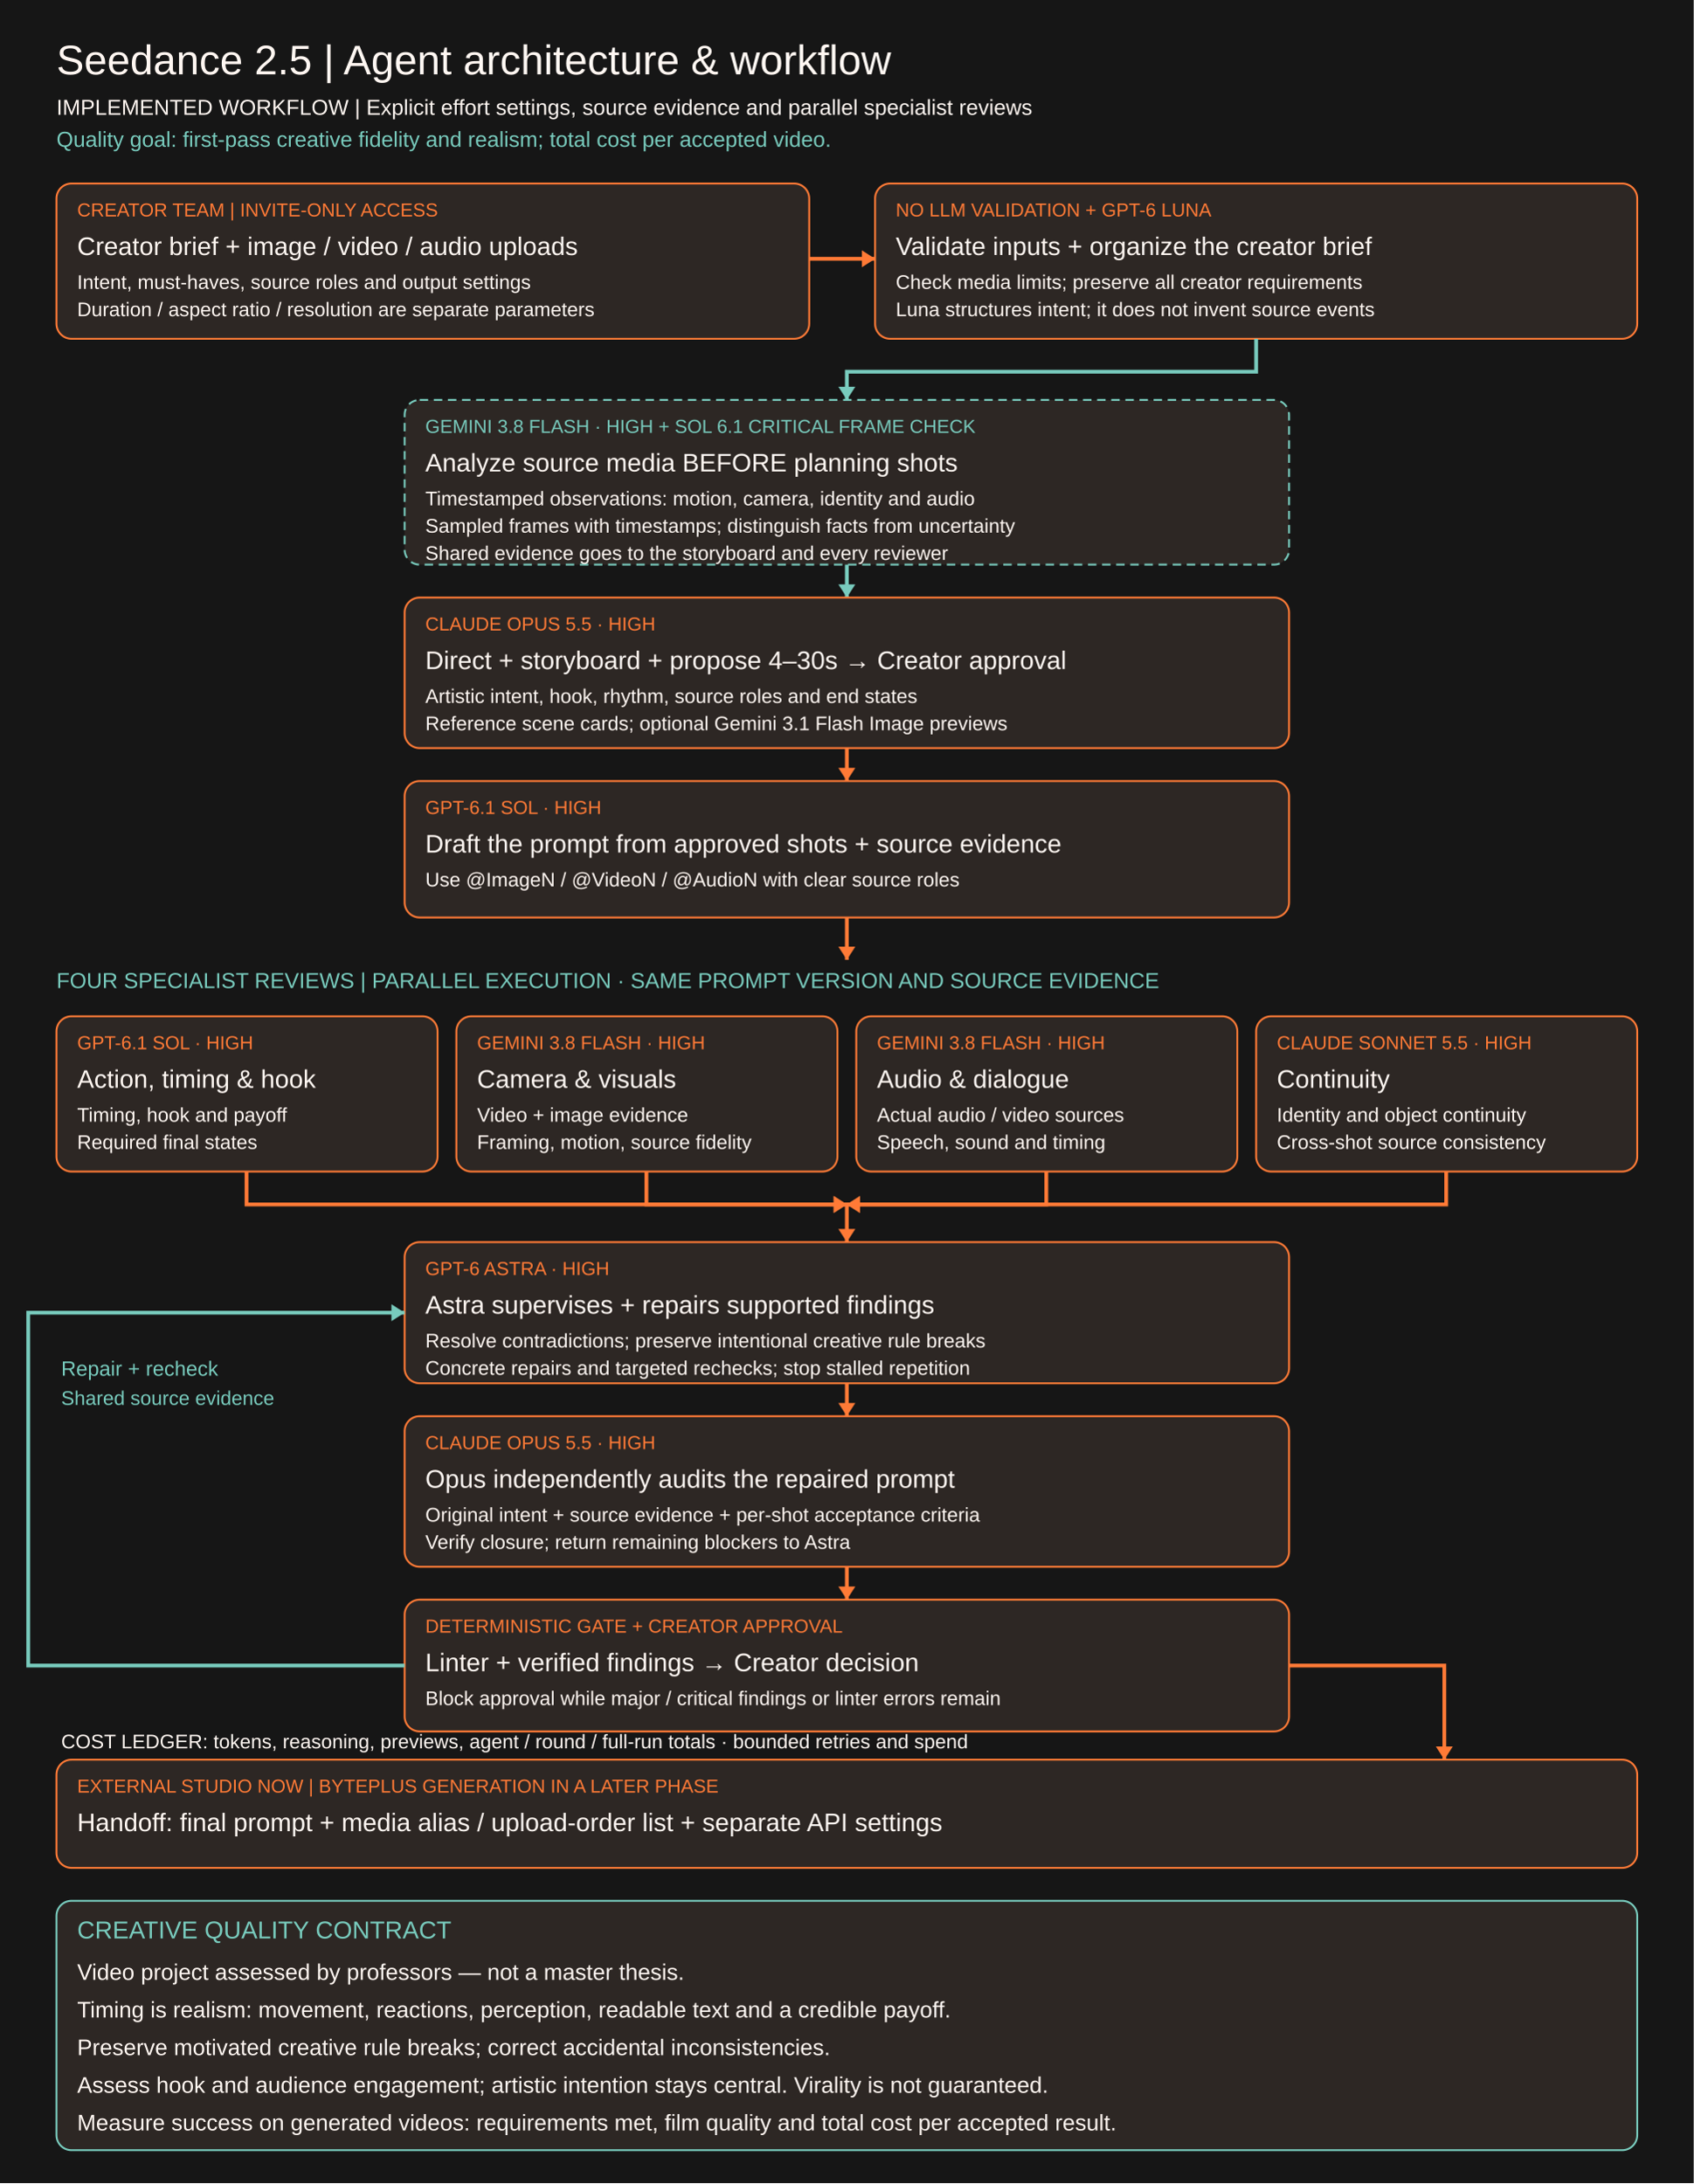
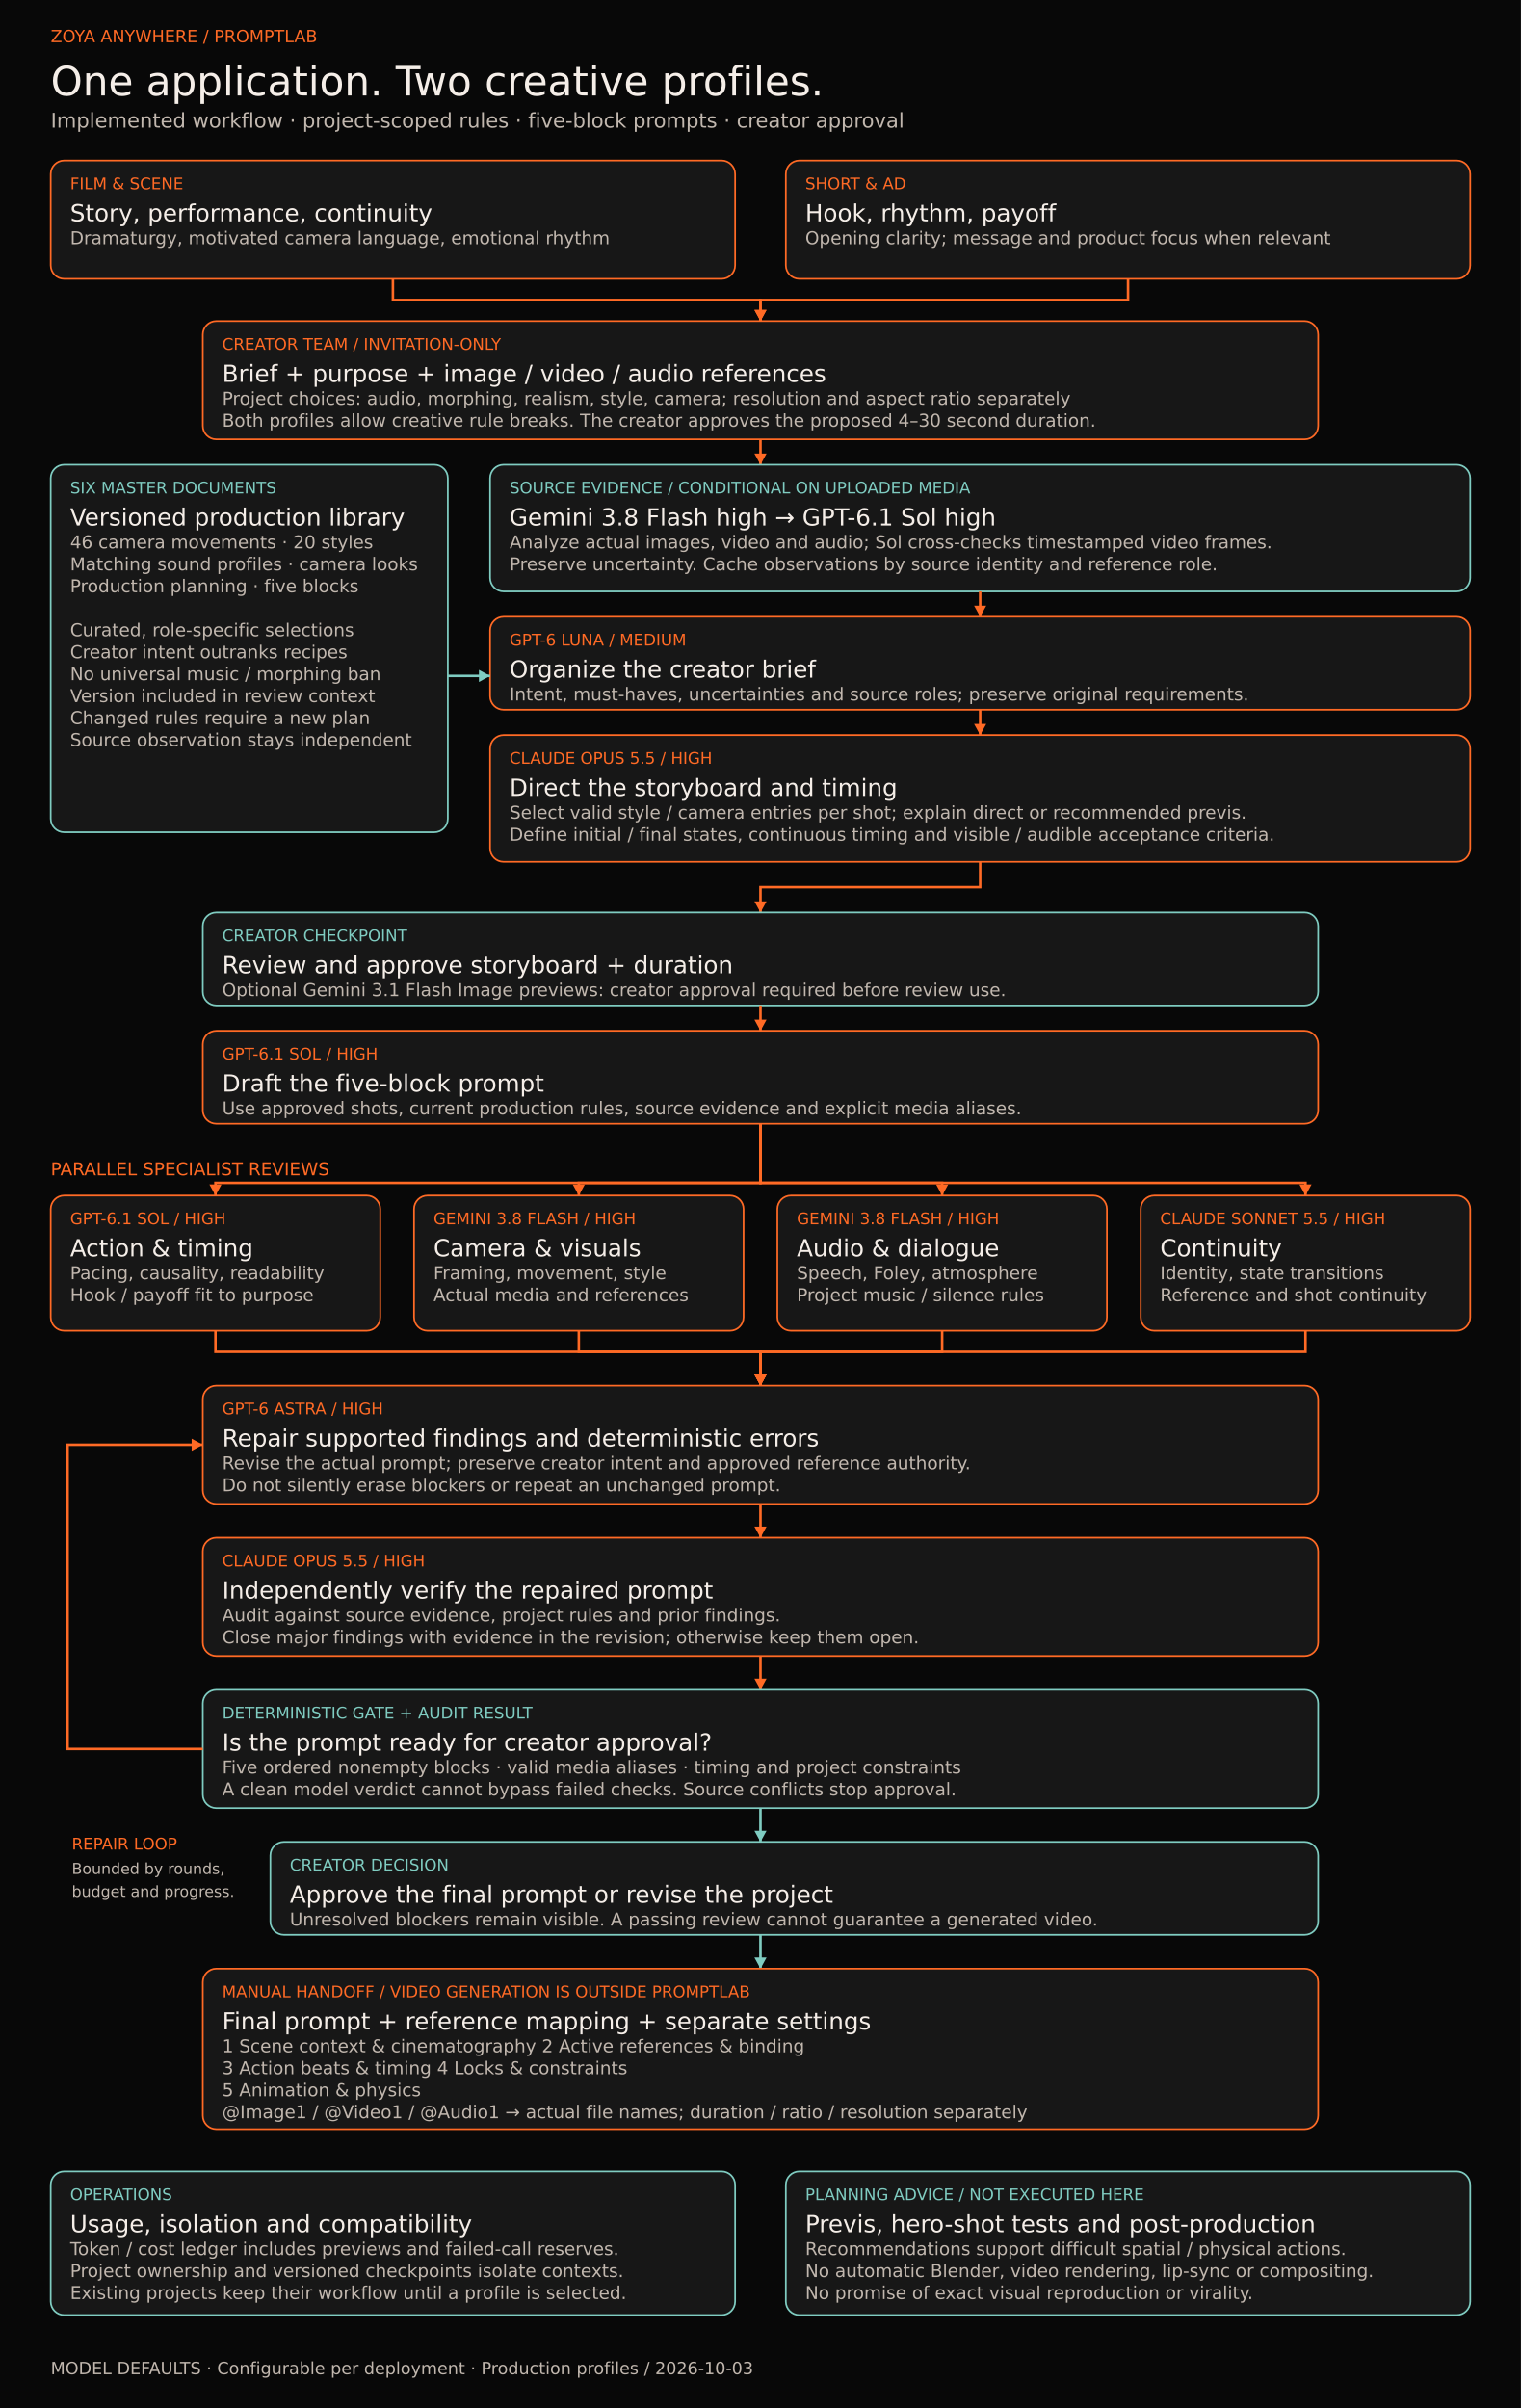
- <svg xmlns="http://www.w3.org/2000/svg" width="1800" height="2320" viewBox="0 0 1800 2320">
-   <rect width="100%" height="100%" fill="#161616" />
-   <text x="60" y="79" font-family="Segoe UI,Arial,sans-serif" font-size="44" fill="#fff7f2">Seedance 2.5 | Agent architecture &amp; workflow</text>
-   <text x="60" y="122" font-family="Segoe UI,Arial,sans-serif" font-size="23" fill="#fff7f2">IMPLEMENTED WORKFLOW | Explicit effort settings, source evidence and parallel specialist reviews</text>
-   <text x="60" y="156" font-family="Segoe UI,Arial,sans-serif" font-size="23" fill="#78cbbd">Quality goal: first-pass creative fidelity and realism; total cost per accepted video.</text>
-   <rect x="60" y="195" width="800" height="165" rx="16" fill="#2d2724" stroke="#ff7a36" stroke-width="2" />
-   <text x="82" y="230" font-family="Segoe UI,Arial,sans-serif" font-size="20" fill="#ff7a36">CREATOR TEAM | INVITE-ONLY ACCESS</text>
-   <text x="82" y="271" font-family="Segoe UI,Arial,sans-serif" font-size="27" fill="#fff7f2">Creator brief + image / video / audio uploads</text>
-   <text x="82" y="307" font-family="Segoe UI,Arial,sans-serif" font-size="21" fill="#fff7f2">Intent, must-haves, source roles and output settings</text>
-   <text x="82" y="336" font-family="Segoe UI,Arial,sans-serif" font-size="21" fill="#fff7f2">Duration / aspect ratio / resolution are separate parameters</text>
-   <rect x="930" y="195" width="810" height="165" rx="16" fill="#2d2724" stroke="#ff7a36" stroke-width="2" />
-   <text x="952" y="230" font-family="Segoe UI,Arial,sans-serif" font-size="20" fill="#ff7a36">NO LLM VALIDATION + GPT-6 LUNA</text>
-   <text x="952" y="271" font-family="Segoe UI,Arial,sans-serif" font-size="27" fill="#fff7f2">Validate inputs + organize the creator brief</text>
-   <text x="952" y="307" font-family="Segoe UI,Arial,sans-serif" font-size="21" fill="#fff7f2">Check media limits; preserve all creator requirements</text>
-   <text x="952" y="336" font-family="Segoe UI,Arial,sans-serif" font-size="21" fill="#fff7f2">Luna structures intent; it does not invent source events</text>
-   <polyline points="860,275 930,275" fill="none" stroke="#ff7a36" stroke-width="4" />
-   <polygon points="930,275 916,266 916,284" fill="#ff7a36" />
-   <polyline points="1335,360 1335,395 900,395 900,425" fill="none" stroke="#78cbbd" stroke-width="4" />
-   <polygon points="900,425 891,411 909,411" fill="#78cbbd" />
-   <rect x="430" y="425" width="940" height="175" rx="16" fill="#2d2724" stroke="#78cbbd" stroke-width="2" stroke-dasharray="9 6" />
-   <text x="452" y="460" font-family="Segoe UI,Arial,sans-serif" font-size="20" fill="#78cbbd">GEMINI 3.8 FLASH · HIGH + SOL 6.1 CRITICAL FRAME CHECK</text>
-   <text x="452" y="501" font-family="Segoe UI,Arial,sans-serif" font-size="27" fill="#fff7f2">Analyze source media BEFORE planning shots</text>
-   <text x="452" y="537" font-family="Segoe UI,Arial,sans-serif" font-size="21" fill="#fff7f2">Timestamped observations: motion, camera, identity and audio</text>
-   <text x="452" y="566" font-family="Segoe UI,Arial,sans-serif" font-size="21" fill="#fff7f2">Sampled frames with timestamps; distinguish facts from uncertainty</text>
-   <text x="452" y="595" font-family="Segoe UI,Arial,sans-serif" font-size="21" fill="#fff7f2">Shared evidence goes to the storyboard and every reviewer</text>
-   <polyline points="900,600 900,635" fill="none" stroke="#78cbbd" stroke-width="4" />
-   <polygon points="900,635 891,621 909,621" fill="#78cbbd" />
-   <rect x="430" y="635" width="940" height="160" rx="16" fill="#2d2724" stroke="#ff7a36" stroke-width="2" />
-   <text x="452" y="670" font-family="Segoe UI,Arial,sans-serif" font-size="20" fill="#ff7a36">CLAUDE OPUS 5.5 · HIGH</text>
-   <text x="452" y="711" font-family="Segoe UI,Arial,sans-serif" font-size="27" fill="#fff7f2">Direct + storyboard + propose 4–30s → Creator approval</text>
-   <text x="452" y="747" font-family="Segoe UI,Arial,sans-serif" font-size="21" fill="#fff7f2">Artistic intent, hook, rhythm, source roles and end states</text>
-   <text x="452" y="776" font-family="Segoe UI,Arial,sans-serif" font-size="21" fill="#fff7f2">Reference scene cards; optional Gemini 3.1 Flash Image previews</text>
-   <polyline points="900,795 900,830" fill="none" stroke="#ff7a36" stroke-width="4" />
-   <polygon points="900,830 891,816 909,816" fill="#ff7a36" />
-   <rect x="430" y="830" width="940" height="145" rx="16" fill="#2d2724" stroke="#ff7a36" stroke-width="2" />
-   <text x="452" y="865" font-family="Segoe UI,Arial,sans-serif" font-size="20" fill="#ff7a36">GPT-6.1 SOL · HIGH</text>
-   <text x="452" y="906" font-family="Segoe UI,Arial,sans-serif" font-size="27" fill="#fff7f2">Draft the prompt from approved shots + source evidence</text>
-   <text x="452" y="942" font-family="Segoe UI,Arial,sans-serif" font-size="21" fill="#fff7f2">Use @ImageN / @VideoN / @AudioN with clear source roles</text>
-   <polyline points="900,975 900,1020" fill="none" stroke="#ff7a36" stroke-width="4" />
-   <polygon points="900,1020 891,1006 909,1006" fill="#ff7a36" />
-   <text x="60" y="1050" font-family="Segoe UI,Arial,sans-serif" font-size="23" fill="#78cbbd">FOUR SPECIALIST REVIEWS | PARALLEL EXECUTION · SAME PROMPT VERSION AND SOURCE EVIDENCE</text>
-   <rect x="60" y="1080" width="405" height="165" rx="16" fill="#2d2724" stroke="#ff7a36" stroke-width="2" />
-   <text x="82" y="1115" font-family="Segoe UI,Arial,sans-serif" font-size="20" fill="#ff7a36">GPT-6.1 SOL · HIGH</text>
-   <text x="82" y="1156" font-family="Segoe UI,Arial,sans-serif" font-size="27" fill="#fff7f2">Action, timing &amp; hook</text>
-   <text x="82" y="1192" font-family="Segoe UI,Arial,sans-serif" font-size="21" fill="#fff7f2">Timing, hook and payoff</text>
-   <text x="82" y="1221" font-family="Segoe UI,Arial,sans-serif" font-size="21" fill="#fff7f2">Required final states</text>
-   <polyline points="262,1245 262,1280 900,1280" fill="none" stroke="#ff7a36" stroke-width="4" />
-   <polygon points="900,1280 886,1271 886,1289" fill="#ff7a36" />
-   <rect x="485" y="1080" width="405" height="165" rx="16" fill="#2d2724" stroke="#ff7a36" stroke-width="2" />
-   <text x="507" y="1115" font-family="Segoe UI,Arial,sans-serif" font-size="20" fill="#ff7a36">GEMINI 3.8 FLASH · HIGH</text>
-   <text x="507" y="1156" font-family="Segoe UI,Arial,sans-serif" font-size="27" fill="#fff7f2">Camera &amp; visuals</text>
-   <text x="507" y="1192" font-family="Segoe UI,Arial,sans-serif" font-size="21" fill="#fff7f2">Video + image evidence</text>
-   <text x="507" y="1221" font-family="Segoe UI,Arial,sans-serif" font-size="21" fill="#fff7f2">Framing, motion, source fidelity</text>
-   <polyline points="687,1245 687,1280 900,1280" fill="none" stroke="#ff7a36" stroke-width="4" />
-   <polygon points="900,1280 886,1271 886,1289" fill="#ff7a36" />
-   <rect x="910" y="1080" width="405" height="165" rx="16" fill="#2d2724" stroke="#ff7a36" stroke-width="2" />
-   <text x="932" y="1115" font-family="Segoe UI,Arial,sans-serif" font-size="20" fill="#ff7a36">GEMINI 3.8 FLASH · HIGH</text>
-   <text x="932" y="1156" font-family="Segoe UI,Arial,sans-serif" font-size="27" fill="#fff7f2">Audio &amp; dialogue</text>
-   <text x="932" y="1192" font-family="Segoe UI,Arial,sans-serif" font-size="21" fill="#fff7f2">Actual audio / video sources</text>
-   <text x="932" y="1221" font-family="Segoe UI,Arial,sans-serif" font-size="21" fill="#fff7f2">Speech, sound and timing</text>
-   <polyline points="1112,1245 1112,1280 900,1280" fill="none" stroke="#ff7a36" stroke-width="4" />
-   <polygon points="900,1280 914,1271 914,1289" fill="#ff7a36" />
-   <rect x="1335" y="1080" width="405" height="165" rx="16" fill="#2d2724" stroke="#ff7a36" stroke-width="2" />
-   <text x="1357" y="1115" font-family="Segoe UI,Arial,sans-serif" font-size="20" fill="#ff7a36">CLAUDE SONNET 5.5 · HIGH</text>
-   <text x="1357" y="1156" font-family="Segoe UI,Arial,sans-serif" font-size="27" fill="#fff7f2">Continuity</text>
-   <text x="1357" y="1192" font-family="Segoe UI,Arial,sans-serif" font-size="21" fill="#fff7f2">Identity and object continuity</text>
-   <text x="1357" y="1221" font-family="Segoe UI,Arial,sans-serif" font-size="21" fill="#fff7f2">Cross-shot source consistency</text>
-   <polyline points="1537,1245 1537,1280 900,1280" fill="none" stroke="#ff7a36" stroke-width="4" />
-   <polygon points="900,1280 914,1271 914,1289" fill="#ff7a36" />
-   <polyline points="900,1280 900,1320" fill="none" stroke="#ff7a36" stroke-width="4" />
-   <polygon points="900,1320 891,1306 909,1306" fill="#ff7a36" />
-   <rect x="430" y="1320" width="940" height="150" rx="16" fill="#2d2724" stroke="#ff7a36" stroke-width="2" />
-   <text x="452" y="1355" font-family="Segoe UI,Arial,sans-serif" font-size="20" fill="#ff7a36">GPT-6 ASTRA · HIGH</text>
-   <text x="452" y="1396" font-family="Segoe UI,Arial,sans-serif" font-size="27" fill="#fff7f2">Astra supervises + repairs supported findings</text>
-   <text x="452" y="1432" font-family="Segoe UI,Arial,sans-serif" font-size="21" fill="#fff7f2">Resolve contradictions; preserve intentional creative rule breaks</text>
-   <text x="452" y="1461" font-family="Segoe UI,Arial,sans-serif" font-size="21" fill="#fff7f2">Concrete repairs and targeted rechecks; stop stalled repetition</text>
-   <polyline points="900,1470 900,1505" fill="none" stroke="#ff7a36" stroke-width="4" />
-   <polygon points="900,1505 891,1491 909,1491" fill="#ff7a36" />
-   <rect x="430" y="1505" width="940" height="160" rx="16" fill="#2d2724" stroke="#ff7a36" stroke-width="2" />
-   <text x="452" y="1540" font-family="Segoe UI,Arial,sans-serif" font-size="20" fill="#ff7a36">CLAUDE OPUS 5.5 · HIGH</text>
-   <text x="452" y="1581" font-family="Segoe UI,Arial,sans-serif" font-size="27" fill="#fff7f2">Opus independently audits the repaired prompt</text>
-   <text x="452" y="1617" font-family="Segoe UI,Arial,sans-serif" font-size="21" fill="#fff7f2">Original intent + source evidence + per-shot acceptance criteria</text>
-   <text x="452" y="1646" font-family="Segoe UI,Arial,sans-serif" font-size="21" fill="#fff7f2">Verify closure; return remaining blockers to Astra</text>
-   <polyline points="900,1665 900,1700" fill="none" stroke="#ff7a36" stroke-width="4" />
-   <polygon points="900,1700 891,1686 909,1686" fill="#ff7a36" />
-   <rect x="430" y="1700" width="940" height="140" rx="16" fill="#2d2724" stroke="#ff7a36" stroke-width="2" />
-   <text x="452" y="1735" font-family="Segoe UI,Arial,sans-serif" font-size="20" fill="#ff7a36">DETERMINISTIC GATE + CREATOR APPROVAL</text>
-   <text x="452" y="1776" font-family="Segoe UI,Arial,sans-serif" font-size="27" fill="#fff7f2">Linter + verified findings → Creator decision</text>
-   <text x="452" y="1812" font-family="Segoe UI,Arial,sans-serif" font-size="21" fill="#fff7f2">Block approval while major / critical findings or linter errors remain</text>
-   <polyline points="430,1770 30,1770 30,1395 430,1395" fill="none" stroke="#78cbbd" stroke-width="4" />
-   <polygon points="430,1395 416,1386 416,1404" fill="#78cbbd" />
-   <text x="65" y="1462" font-family="Segoe UI,Arial,sans-serif" font-size="22" fill="#78cbbd">Repair + recheck</text>
-   <text x="65" y="1493" font-family="Segoe UI,Arial,sans-serif" font-size="21" fill="#78cbbd">Shared source evidence</text>
-   <polyline points="1370,1770 1535,1770 1535,1870" fill="none" stroke="#ff7a36" stroke-width="4" />
-   <polygon points="1535,1870 1526,1856 1544,1856" fill="#ff7a36" />
-   <rect x="60" y="1870" width="1680" height="115" rx="16" fill="#2d2724" stroke="#ff7a36" stroke-width="2" />
-   <text x="82" y="1905" font-family="Segoe UI,Arial,sans-serif" font-size="20" fill="#ff7a36">EXTERNAL STUDIO NOW | BYTEPLUS GENERATION IN A LATER PHASE</text>
-   <text x="82" y="1946" font-family="Segoe UI,Arial,sans-serif" font-size="27" fill="#fff7f2">Handoff: final prompt + media alias / upload-order list + separate API settings</text>
-   <text x="65" y="1858" font-family="Segoe UI,Arial,sans-serif" font-size="21" fill="#fff7f2">COST LEDGER: tokens, reasoning, previews, agent / round / full-run totals · bounded retries and spend</text>
-   <rect x="60" y="2020" width="1680" height="265" rx="16" fill="#2d2724" stroke="#78cbbd" stroke-width="2" />
-   <text x="82" y="2060" font-family="Segoe UI,Arial,sans-serif" font-size="26" fill="#78cbbd">CREATIVE QUALITY CONTRACT</text>
-   <text x="82" y="2104" font-family="Segoe UI,Arial,sans-serif" font-size="24" fill="#fff7f2">Video project assessed by professors — not a master thesis.</text>
-   <text x="82" y="2144" font-family="Segoe UI,Arial,sans-serif" font-size="24" fill="#fff7f2">Timing is realism: movement, reactions, perception, readable text and a credible payoff.</text>
-   <text x="82" y="2184" font-family="Segoe UI,Arial,sans-serif" font-size="24" fill="#fff7f2">Preserve motivated creative rule breaks; correct accidental inconsistencies.</text>
-   <text x="82" y="2224" font-family="Segoe UI,Arial,sans-serif" font-size="24" fill="#fff7f2">Assess hook and audience engagement; artistic intention stays central. Virality is not guaranteed.</text>
-   <text x="82" y="2264" font-family="Segoe UI,Arial,sans-serif" font-size="24" fill="#fff7f2">Measure success on generated videos: requirements met, film quality and total cost per accepted result.</text>
+ <svg xmlns="http://www.w3.org/2000/svg" width="1800" height="2850" viewBox="0 0 1800 2850">
+   <rect width="100%" height="100%" fill="#080808" />
+   <text x="60" y="50" font-family="Segoe UI,DejaVu Sans,sans-serif" font-size="20" fill="#ff6a25">ZOYA ANYWHERE / PROMPTLAB</text>
+   <text x="60" y="113" font-family="Segoe UI,DejaVu Sans,sans-serif" font-size="48" fill="#f5eee8">One application. Two creative profiles.</text>
+   <text x="60" y="151" font-family="Segoe UI,DejaVu Sans,sans-serif" font-size="24" fill="#c1b7ae">Implemented workflow · project-scoped rules · five-block prompts · creator approval</text>
+   <rect x="60" y="190" width="810" height="140" rx="16" fill="#171717" stroke="#ff6a25" stroke-width="2" />
+   <text x="83" y="224" font-family="Segoe UI,DejaVu Sans,sans-serif" font-size="19" fill="#ff6a25">FILM &amp; SCENE</text>
+   <text x="83" y="262" font-family="Segoe UI,DejaVu Sans,sans-serif" font-size="28" fill="#f5eee8">Story, performance, continuity</text>
+   <text x="83" y="289" font-family="Segoe UI,DejaVu Sans,sans-serif" font-size="21" fill="#c1b7ae">Dramaturgy, motivated camera language, emotional rhythm</text>
+   <rect x="930" y="190" width="810" height="140" rx="16" fill="#171717" stroke="#ff6a25" stroke-width="2" />
+   <text x="953" y="224" font-family="Segoe UI,DejaVu Sans,sans-serif" font-size="19" fill="#ff6a25">SHORT &amp; AD</text>
+   <text x="953" y="262" font-family="Segoe UI,DejaVu Sans,sans-serif" font-size="28" fill="#f5eee8">Hook, rhythm, payoff</text>
+   <text x="953" y="289" font-family="Segoe UI,DejaVu Sans,sans-serif" font-size="21" fill="#c1b7ae">Opening clarity; message and product focus when relevant</text>
+   <polyline points="465,330 465,355 900,355 900,380" fill="none" stroke="#ff6a25" stroke-width="3" />
+   <polygon points="900.0,380.0 892.8,366.8 907.2,366.8" fill="#ff6a25" />
+   <polyline points="1335,330 1335,355 900,355 900,380" fill="none" stroke="#ff6a25" stroke-width="3" />
+   <polygon points="900.0,380.0 892.8,366.8 907.2,366.8" fill="#ff6a25" />
+   <rect x="240" y="380" width="1320" height="140" rx="16" fill="#171717" stroke="#ff6a25" stroke-width="2" />
+   <text x="263" y="414" font-family="Segoe UI,DejaVu Sans,sans-serif" font-size="19" fill="#ff6a25">CREATOR TEAM / INVITATION-ONLY</text>
+   <text x="263" y="452" font-family="Segoe UI,DejaVu Sans,sans-serif" font-size="28" fill="#f5eee8">Brief + purpose + image / video / audio references</text>
+   <text x="263" y="479" font-family="Segoe UI,DejaVu Sans,sans-serif" font-size="21" fill="#c1b7ae">Project choices: audio, morphing, realism, style, camera; resolution and aspect ratio separately</text>
+   <text x="263" y="505" font-family="Segoe UI,DejaVu Sans,sans-serif" font-size="21" fill="#c1b7ae">Both profiles allow creative rule breaks. The creator approves the proposed 4–30 second duration.</text>
+   <polyline points="900,520 900,550" fill="none" stroke="#ff6a25" stroke-width="3" />
+   <polygon points="900.0,550.0 892.8,536.8 907.2,536.8" fill="#ff6a25" />
+   <rect x="60" y="550" width="470" height="435" rx="16" fill="#171717" stroke="#7fccc1" stroke-width="2" />
+   <text x="83" y="584" font-family="Segoe UI,DejaVu Sans,sans-serif" font-size="19" fill="#7fccc1">SIX MASTER DOCUMENTS</text>
+   <text x="83" y="622" font-family="Segoe UI,DejaVu Sans,sans-serif" font-size="28" fill="#f5eee8">Versioned production library</text>
+   <text x="83" y="649" font-family="Segoe UI,DejaVu Sans,sans-serif" font-size="21" fill="#c1b7ae">46 camera movements · 20 styles</text>
+   <text x="83" y="675" font-family="Segoe UI,DejaVu Sans,sans-serif" font-size="21" fill="#c1b7ae">Matching sound profiles · camera looks</text>
+   <text x="83" y="701" font-family="Segoe UI,DejaVu Sans,sans-serif" font-size="21" fill="#c1b7ae">Production planning · five blocks</text>
+   <text x="83" y="727" font-family="Segoe UI,DejaVu Sans,sans-serif" font-size="21" fill="#c1b7ae" />
+   <text x="83" y="753" font-family="Segoe UI,DejaVu Sans,sans-serif" font-size="21" fill="#c1b7ae">Curated, role-specific selections</text>
+   <text x="83" y="779" font-family="Segoe UI,DejaVu Sans,sans-serif" font-size="21" fill="#c1b7ae">Creator intent outranks recipes</text>
+   <text x="83" y="805" font-family="Segoe UI,DejaVu Sans,sans-serif" font-size="21" fill="#c1b7ae">No universal music / morphing ban</text>
+   <text x="83" y="831" font-family="Segoe UI,DejaVu Sans,sans-serif" font-size="21" fill="#c1b7ae">Version included in review context</text>
+   <text x="83" y="857" font-family="Segoe UI,DejaVu Sans,sans-serif" font-size="21" fill="#c1b7ae">Changed rules require a new plan</text>
+   <text x="83" y="883" font-family="Segoe UI,DejaVu Sans,sans-serif" font-size="21" fill="#c1b7ae">Source observation stays independent</text>
+   <rect x="580" y="550" width="1160" height="150" rx="16" fill="#171717" stroke="#7fccc1" stroke-width="2" />
+   <text x="603" y="584" font-family="Segoe UI,DejaVu Sans,sans-serif" font-size="19" fill="#7fccc1">SOURCE EVIDENCE / CONDITIONAL ON UPLOADED MEDIA</text>
+   <text x="603" y="622" font-family="Segoe UI,DejaVu Sans,sans-serif" font-size="28" fill="#f5eee8">Gemini 3.8 Flash high → GPT-6.1 Sol high</text>
+   <text x="603" y="649" font-family="Segoe UI,DejaVu Sans,sans-serif" font-size="21" fill="#c1b7ae">Analyze actual images, video and audio; Sol cross-checks timestamped video frames.</text>
+   <text x="603" y="675" font-family="Segoe UI,DejaVu Sans,sans-serif" font-size="21" fill="#c1b7ae">Preserve uncertainty. Cache observations by source identity and reference role.</text>
+   <polyline points="1160,700 1160,730" fill="none" stroke="#ff6a25" stroke-width="3" />
+   <polygon points="1160.0,730.0 1152.8,716.8 1167.2,716.8" fill="#ff6a25" />
+   <rect x="580" y="730" width="1160" height="110" rx="16" fill="#171717" stroke="#ff6a25" stroke-width="2" />
+   <text x="603" y="764" font-family="Segoe UI,DejaVu Sans,sans-serif" font-size="19" fill="#ff6a25">GPT-6 LUNA / MEDIUM</text>
+   <text x="603" y="802" font-family="Segoe UI,DejaVu Sans,sans-serif" font-size="28" fill="#f5eee8">Organize the creator brief</text>
+   <text x="603" y="829" font-family="Segoe UI,DejaVu Sans,sans-serif" font-size="21" fill="#c1b7ae">Intent, must-haves, uncertainties and source roles; preserve original requirements.</text>
+   <polyline points="530,800 580,800" fill="none" stroke="#7fccc1" stroke-width="3" />
+   <polygon points="580.0,800.0 566.8,807.2 566.8,792.8" fill="#7fccc1" />
+   <polyline points="1160,840 1160,870" fill="none" stroke="#ff6a25" stroke-width="3" />
+   <polygon points="1160.0,870.0 1152.8,856.8 1167.2,856.8" fill="#ff6a25" />
+   <rect x="580" y="870" width="1160" height="150" rx="16" fill="#171717" stroke="#ff6a25" stroke-width="2" />
+   <text x="603" y="904" font-family="Segoe UI,DejaVu Sans,sans-serif" font-size="19" fill="#ff6a25">CLAUDE OPUS 5.5 / HIGH</text>
+   <text x="603" y="942" font-family="Segoe UI,DejaVu Sans,sans-serif" font-size="28" fill="#f5eee8">Direct the storyboard and timing</text>
+   <text x="603" y="969" font-family="Segoe UI,DejaVu Sans,sans-serif" font-size="21" fill="#c1b7ae">Select valid style / camera entries per shot; explain direct or recommended previs.</text>
+   <text x="603" y="995" font-family="Segoe UI,DejaVu Sans,sans-serif" font-size="21" fill="#c1b7ae">Define initial / final states, continuous timing and visible / audible acceptance criteria.</text>
+   <polyline points="1160,1020 1160,1050 900,1050 900,1080" fill="none" stroke="#ff6a25" stroke-width="3" />
+   <polygon points="900.0,1080.0 892.8,1066.8 907.2,1066.8" fill="#ff6a25" />
+   <rect x="240" y="1080" width="1320" height="110" rx="16" fill="#171717" stroke="#7fccc1" stroke-width="2" />
+   <text x="263" y="1114" font-family="Segoe UI,DejaVu Sans,sans-serif" font-size="19" fill="#7fccc1">CREATOR CHECKPOINT</text>
+   <text x="263" y="1152" font-family="Segoe UI,DejaVu Sans,sans-serif" font-size="28" fill="#f5eee8">Review and approve storyboard + duration</text>
+   <text x="263" y="1179" font-family="Segoe UI,DejaVu Sans,sans-serif" font-size="21" fill="#c1b7ae">Optional Gemini 3.1 Flash Image previews: creator approval required before review use.</text>
+   <polyline points="900,1190 900,1220" fill="none" stroke="#ff6a25" stroke-width="3" />
+   <polygon points="900.0,1220.0 892.8,1206.8 907.2,1206.8" fill="#ff6a25" />
+   <rect x="240" y="1220" width="1320" height="110" rx="16" fill="#171717" stroke="#ff6a25" stroke-width="2" />
+   <text x="263" y="1254" font-family="Segoe UI,DejaVu Sans,sans-serif" font-size="19" fill="#ff6a25">GPT-6.1 SOL / HIGH</text>
+   <text x="263" y="1292" font-family="Segoe UI,DejaVu Sans,sans-serif" font-size="28" fill="#f5eee8">Draft the five-block prompt</text>
+   <text x="263" y="1319" font-family="Segoe UI,DejaVu Sans,sans-serif" font-size="21" fill="#c1b7ae">Use approved shots, current production rules, source evidence and explicit media aliases.</text>
+   <text x="60" y="1391" font-family="Segoe UI,DejaVu Sans,sans-serif" font-size="21" fill="#ff6a25">PARALLEL SPECIALIST REVIEWS</text>
+   <polyline points="900,1330 900,1400 255,1400 255,1415" fill="none" stroke="#ff6a25" stroke-width="3" />
+   <polygon points="255.0,1415.0 247.8,1401.8 262.2,1401.8" fill="#ff6a25" />
+   <rect x="60" y="1415" width="390" height="160" rx="16" fill="#171717" stroke="#ff6a25" stroke-width="2" />
+   <text x="83" y="1449" font-family="Segoe UI,DejaVu Sans,sans-serif" font-size="19" fill="#ff6a25">GPT-6.1 SOL / HIGH</text>
+   <text x="83" y="1487" font-family="Segoe UI,DejaVu Sans,sans-serif" font-size="28" fill="#f5eee8">Action &amp; timing</text>
+   <text x="83" y="1514" font-family="Segoe UI,DejaVu Sans,sans-serif" font-size="21" fill="#c1b7ae">Pacing, causality, readability</text>
+   <text x="83" y="1540" font-family="Segoe UI,DejaVu Sans,sans-serif" font-size="21" fill="#c1b7ae">Hook / payoff fit to purpose</text>
+   <polyline points="255,1575 255,1600 900,1600 900,1640" fill="none" stroke="#ff6a25" stroke-width="3" />
+   <polygon points="900.0,1640.0 892.8,1626.8 907.2,1626.8" fill="#ff6a25" />
+   <polyline points="900,1330 900,1400 685,1400 685,1415" fill="none" stroke="#ff6a25" stroke-width="3" />
+   <polygon points="685.0,1415.0 677.8,1401.8 692.2,1401.8" fill="#ff6a25" />
+   <rect x="490" y="1415" width="390" height="160" rx="16" fill="#171717" stroke="#ff6a25" stroke-width="2" />
+   <text x="513" y="1449" font-family="Segoe UI,DejaVu Sans,sans-serif" font-size="19" fill="#ff6a25">GEMINI 3.8 FLASH / HIGH</text>
+   <text x="513" y="1487" font-family="Segoe UI,DejaVu Sans,sans-serif" font-size="28" fill="#f5eee8">Camera &amp; visuals</text>
+   <text x="513" y="1514" font-family="Segoe UI,DejaVu Sans,sans-serif" font-size="21" fill="#c1b7ae">Framing, movement, style</text>
+   <text x="513" y="1540" font-family="Segoe UI,DejaVu Sans,sans-serif" font-size="21" fill="#c1b7ae">Actual media and references</text>
+   <polyline points="685,1575 685,1600 900,1600 900,1640" fill="none" stroke="#ff6a25" stroke-width="3" />
+   <polygon points="900.0,1640.0 892.8,1626.8 907.2,1626.8" fill="#ff6a25" />
+   <polyline points="900,1330 900,1400 1115,1400 1115,1415" fill="none" stroke="#ff6a25" stroke-width="3" />
+   <polygon points="1115.0,1415.0 1107.8,1401.8 1122.2,1401.8" fill="#ff6a25" />
+   <rect x="920" y="1415" width="390" height="160" rx="16" fill="#171717" stroke="#ff6a25" stroke-width="2" />
+   <text x="943" y="1449" font-family="Segoe UI,DejaVu Sans,sans-serif" font-size="19" fill="#ff6a25">GEMINI 3.8 FLASH / HIGH</text>
+   <text x="943" y="1487" font-family="Segoe UI,DejaVu Sans,sans-serif" font-size="28" fill="#f5eee8">Audio &amp; dialogue</text>
+   <text x="943" y="1514" font-family="Segoe UI,DejaVu Sans,sans-serif" font-size="21" fill="#c1b7ae">Speech, Foley, atmosphere</text>
+   <text x="943" y="1540" font-family="Segoe UI,DejaVu Sans,sans-serif" font-size="21" fill="#c1b7ae">Project music / silence rules</text>
+   <polyline points="1115,1575 1115,1600 900,1600 900,1640" fill="none" stroke="#ff6a25" stroke-width="3" />
+   <polygon points="900.0,1640.0 892.8,1626.8 907.2,1626.8" fill="#ff6a25" />
+   <polyline points="900,1330 900,1400 1545,1400 1545,1415" fill="none" stroke="#ff6a25" stroke-width="3" />
+   <polygon points="1545.0,1415.0 1537.8,1401.8 1552.2,1401.8" fill="#ff6a25" />
+   <rect x="1350" y="1415" width="390" height="160" rx="16" fill="#171717" stroke="#ff6a25" stroke-width="2" />
+   <text x="1373" y="1449" font-family="Segoe UI,DejaVu Sans,sans-serif" font-size="19" fill="#ff6a25">CLAUDE SONNET 5.5 / HIGH</text>
+   <text x="1373" y="1487" font-family="Segoe UI,DejaVu Sans,sans-serif" font-size="28" fill="#f5eee8">Continuity</text>
+   <text x="1373" y="1514" font-family="Segoe UI,DejaVu Sans,sans-serif" font-size="21" fill="#c1b7ae">Identity, state transitions</text>
+   <text x="1373" y="1540" font-family="Segoe UI,DejaVu Sans,sans-serif" font-size="21" fill="#c1b7ae">Reference and shot continuity</text>
+   <polyline points="1545,1575 1545,1600 900,1600 900,1640" fill="none" stroke="#ff6a25" stroke-width="3" />
+   <polygon points="900.0,1640.0 892.8,1626.8 907.2,1626.8" fill="#ff6a25" />
+   <rect x="240" y="1640" width="1320" height="140" rx="16" fill="#171717" stroke="#ff6a25" stroke-width="2" />
+   <text x="263" y="1674" font-family="Segoe UI,DejaVu Sans,sans-serif" font-size="19" fill="#ff6a25">GPT-6 ASTRA / HIGH</text>
+   <text x="263" y="1712" font-family="Segoe UI,DejaVu Sans,sans-serif" font-size="28" fill="#f5eee8">Repair supported findings and deterministic errors</text>
+   <text x="263" y="1739" font-family="Segoe UI,DejaVu Sans,sans-serif" font-size="21" fill="#c1b7ae">Revise the actual prompt; preserve creator intent and approved reference authority.</text>
+   <text x="263" y="1765" font-family="Segoe UI,DejaVu Sans,sans-serif" font-size="21" fill="#c1b7ae">Do not silently erase blockers or repeat an unchanged prompt.</text>
+   <polyline points="900,1780 900,1820" fill="none" stroke="#ff6a25" stroke-width="3" />
+   <polygon points="900.0,1820.0 892.8,1806.8 907.2,1806.8" fill="#ff6a25" />
+   <rect x="240" y="1820" width="1320" height="140" rx="16" fill="#171717" stroke="#ff6a25" stroke-width="2" />
+   <text x="263" y="1854" font-family="Segoe UI,DejaVu Sans,sans-serif" font-size="19" fill="#ff6a25">CLAUDE OPUS 5.5 / HIGH</text>
+   <text x="263" y="1892" font-family="Segoe UI,DejaVu Sans,sans-serif" font-size="28" fill="#f5eee8">Independently verify the repaired prompt</text>
+   <text x="263" y="1919" font-family="Segoe UI,DejaVu Sans,sans-serif" font-size="21" fill="#c1b7ae">Audit against source evidence, project rules and prior findings.</text>
+   <text x="263" y="1945" font-family="Segoe UI,DejaVu Sans,sans-serif" font-size="21" fill="#c1b7ae">Close major findings with evidence in the revision; otherwise keep them open.</text>
+   <polyline points="900,1960 900,2000" fill="none" stroke="#ff6a25" stroke-width="3" />
+   <polygon points="900.0,2000.0 892.8,1986.8 907.2,1986.8" fill="#ff6a25" />
+   <rect x="240" y="2000" width="1320" height="140" rx="16" fill="#171717" stroke="#7fccc1" stroke-width="2" />
+   <text x="263" y="2034" font-family="Segoe UI,DejaVu Sans,sans-serif" font-size="19" fill="#7fccc1">DETERMINISTIC GATE + AUDIT RESULT</text>
+   <text x="263" y="2072" font-family="Segoe UI,DejaVu Sans,sans-serif" font-size="28" fill="#f5eee8">Is the prompt ready for creator approval?</text>
+   <text x="263" y="2099" font-family="Segoe UI,DejaVu Sans,sans-serif" font-size="21" fill="#c1b7ae">Five ordered nonempty blocks · valid media aliases · timing and project constraints</text>
+   <text x="263" y="2125" font-family="Segoe UI,DejaVu Sans,sans-serif" font-size="21" fill="#c1b7ae">A clean model verdict cannot bypass failed checks. Source conflicts stop approval.</text>
+   <polyline points="240,2070 80,2070 80,1710 240,1710" fill="none" stroke="#ff6a25" stroke-width="3" />
+   <polygon points="240.0,1710.0 226.8,1717.2 226.8,1702.8" fill="#ff6a25" />
+   <text x="85" y="2189" font-family="Segoe UI,DejaVu Sans,sans-serif" font-size="19" fill="#ff6a25">REPAIR LOOP</text>
+   <text x="85" y="2218" font-family="Segoe UI,DejaVu Sans,sans-serif" font-size="18" fill="#c1b7ae">Bounded by rounds,</text>
+   <text x="85" y="2245" font-family="Segoe UI,DejaVu Sans,sans-serif" font-size="18" fill="#c1b7ae">budget and progress.</text>
+   <polyline points="900,2140 900,2180" fill="none" stroke="#7fccc1" stroke-width="3" />
+   <polygon points="900.0,2180.0 892.8,2166.8 907.2,2166.8" fill="#7fccc1" />
+   <rect x="320" y="2180" width="1240" height="110" rx="16" fill="#171717" stroke="#7fccc1" stroke-width="2" />
+   <text x="343" y="2214" font-family="Segoe UI,DejaVu Sans,sans-serif" font-size="19" fill="#7fccc1">CREATOR DECISION</text>
+   <text x="343" y="2252" font-family="Segoe UI,DejaVu Sans,sans-serif" font-size="28" fill="#f5eee8">Approve the final prompt or revise the project</text>
+   <text x="343" y="2279" font-family="Segoe UI,DejaVu Sans,sans-serif" font-size="21" fill="#c1b7ae">Unresolved blockers remain visible. A passing review cannot guarantee a generated video.</text>
+   <polyline points="900,2290 900,2330" fill="none" stroke="#7fccc1" stroke-width="3" />
+   <polygon points="900.0,2330.0 892.8,2316.8 907.2,2316.8" fill="#7fccc1" />
+   <rect x="240" y="2330" width="1320" height="190" rx="16" fill="#171717" stroke="#ff6a25" stroke-width="2" />
+   <text x="263" y="2364" font-family="Segoe UI,DejaVu Sans,sans-serif" font-size="19" fill="#ff6a25">MANUAL HANDOFF / VIDEO GENERATION IS OUTSIDE PROMPTLAB</text>
+   <text x="263" y="2402" font-family="Segoe UI,DejaVu Sans,sans-serif" font-size="28" fill="#f5eee8">Final prompt + reference mapping + separate settings</text>
+   <text x="263" y="2429" font-family="Segoe UI,DejaVu Sans,sans-serif" font-size="21" fill="#c1b7ae">1  Scene context &amp; cinematography                 2  Active references &amp; binding</text>
+   <text x="263" y="2455" font-family="Segoe UI,DejaVu Sans,sans-serif" font-size="21" fill="#c1b7ae">3  Action beats &amp; timing                                  4  Locks &amp; constraints</text>
+   <text x="263" y="2481" font-family="Segoe UI,DejaVu Sans,sans-serif" font-size="21" fill="#c1b7ae">5  Animation &amp; physics</text>
+   <text x="263" y="2507" font-family="Segoe UI,DejaVu Sans,sans-serif" font-size="21" fill="#c1b7ae">@Image1 / @Video1 / @Audio1 → actual file names; duration / ratio / resolution separately</text>
+   <rect x="60" y="2570" width="810" height="170" rx="16" fill="#171717" stroke="#7fccc1" stroke-width="2" />
+   <text x="83" y="2604" font-family="Segoe UI,DejaVu Sans,sans-serif" font-size="19" fill="#7fccc1">OPERATIONS</text>
+   <text x="83" y="2642" font-family="Segoe UI,DejaVu Sans,sans-serif" font-size="28" fill="#f5eee8">Usage, isolation and compatibility</text>
+   <text x="83" y="2669" font-family="Segoe UI,DejaVu Sans,sans-serif" font-size="21" fill="#c1b7ae">Token / cost ledger includes previews and failed-call reserves.</text>
+   <text x="83" y="2695" font-family="Segoe UI,DejaVu Sans,sans-serif" font-size="21" fill="#c1b7ae">Project ownership and versioned checkpoints isolate contexts.</text>
+   <text x="83" y="2721" font-family="Segoe UI,DejaVu Sans,sans-serif" font-size="21" fill="#c1b7ae">Existing projects keep their workflow until a profile is selected.</text>
+   <rect x="930" y="2570" width="810" height="170" rx="16" fill="#171717" stroke="#7fccc1" stroke-width="2" />
+   <text x="953" y="2604" font-family="Segoe UI,DejaVu Sans,sans-serif" font-size="19" fill="#7fccc1">PLANNING ADVICE / NOT EXECUTED HERE</text>
+   <text x="953" y="2642" font-family="Segoe UI,DejaVu Sans,sans-serif" font-size="28" fill="#f5eee8">Previs, hero-shot tests and post-production</text>
+   <text x="953" y="2669" font-family="Segoe UI,DejaVu Sans,sans-serif" font-size="21" fill="#c1b7ae">Recommendations support difficult spatial / physical actions.</text>
+   <text x="953" y="2695" font-family="Segoe UI,DejaVu Sans,sans-serif" font-size="21" fill="#c1b7ae">No automatic Blender, video rendering, lip-sync or compositing.</text>
+   <text x="953" y="2721" font-family="Segoe UI,DejaVu Sans,sans-serif" font-size="21" fill="#c1b7ae">No promise of exact visual reproduction or virality.</text>
+   <text x="60" y="2810" font-family="Segoe UI,DejaVu Sans,sans-serif" font-size="20" fill="#c1b7ae">MODEL DEFAULTS · Configurable per deployment · Production profiles / 2026-10-03</text>
</svg>
